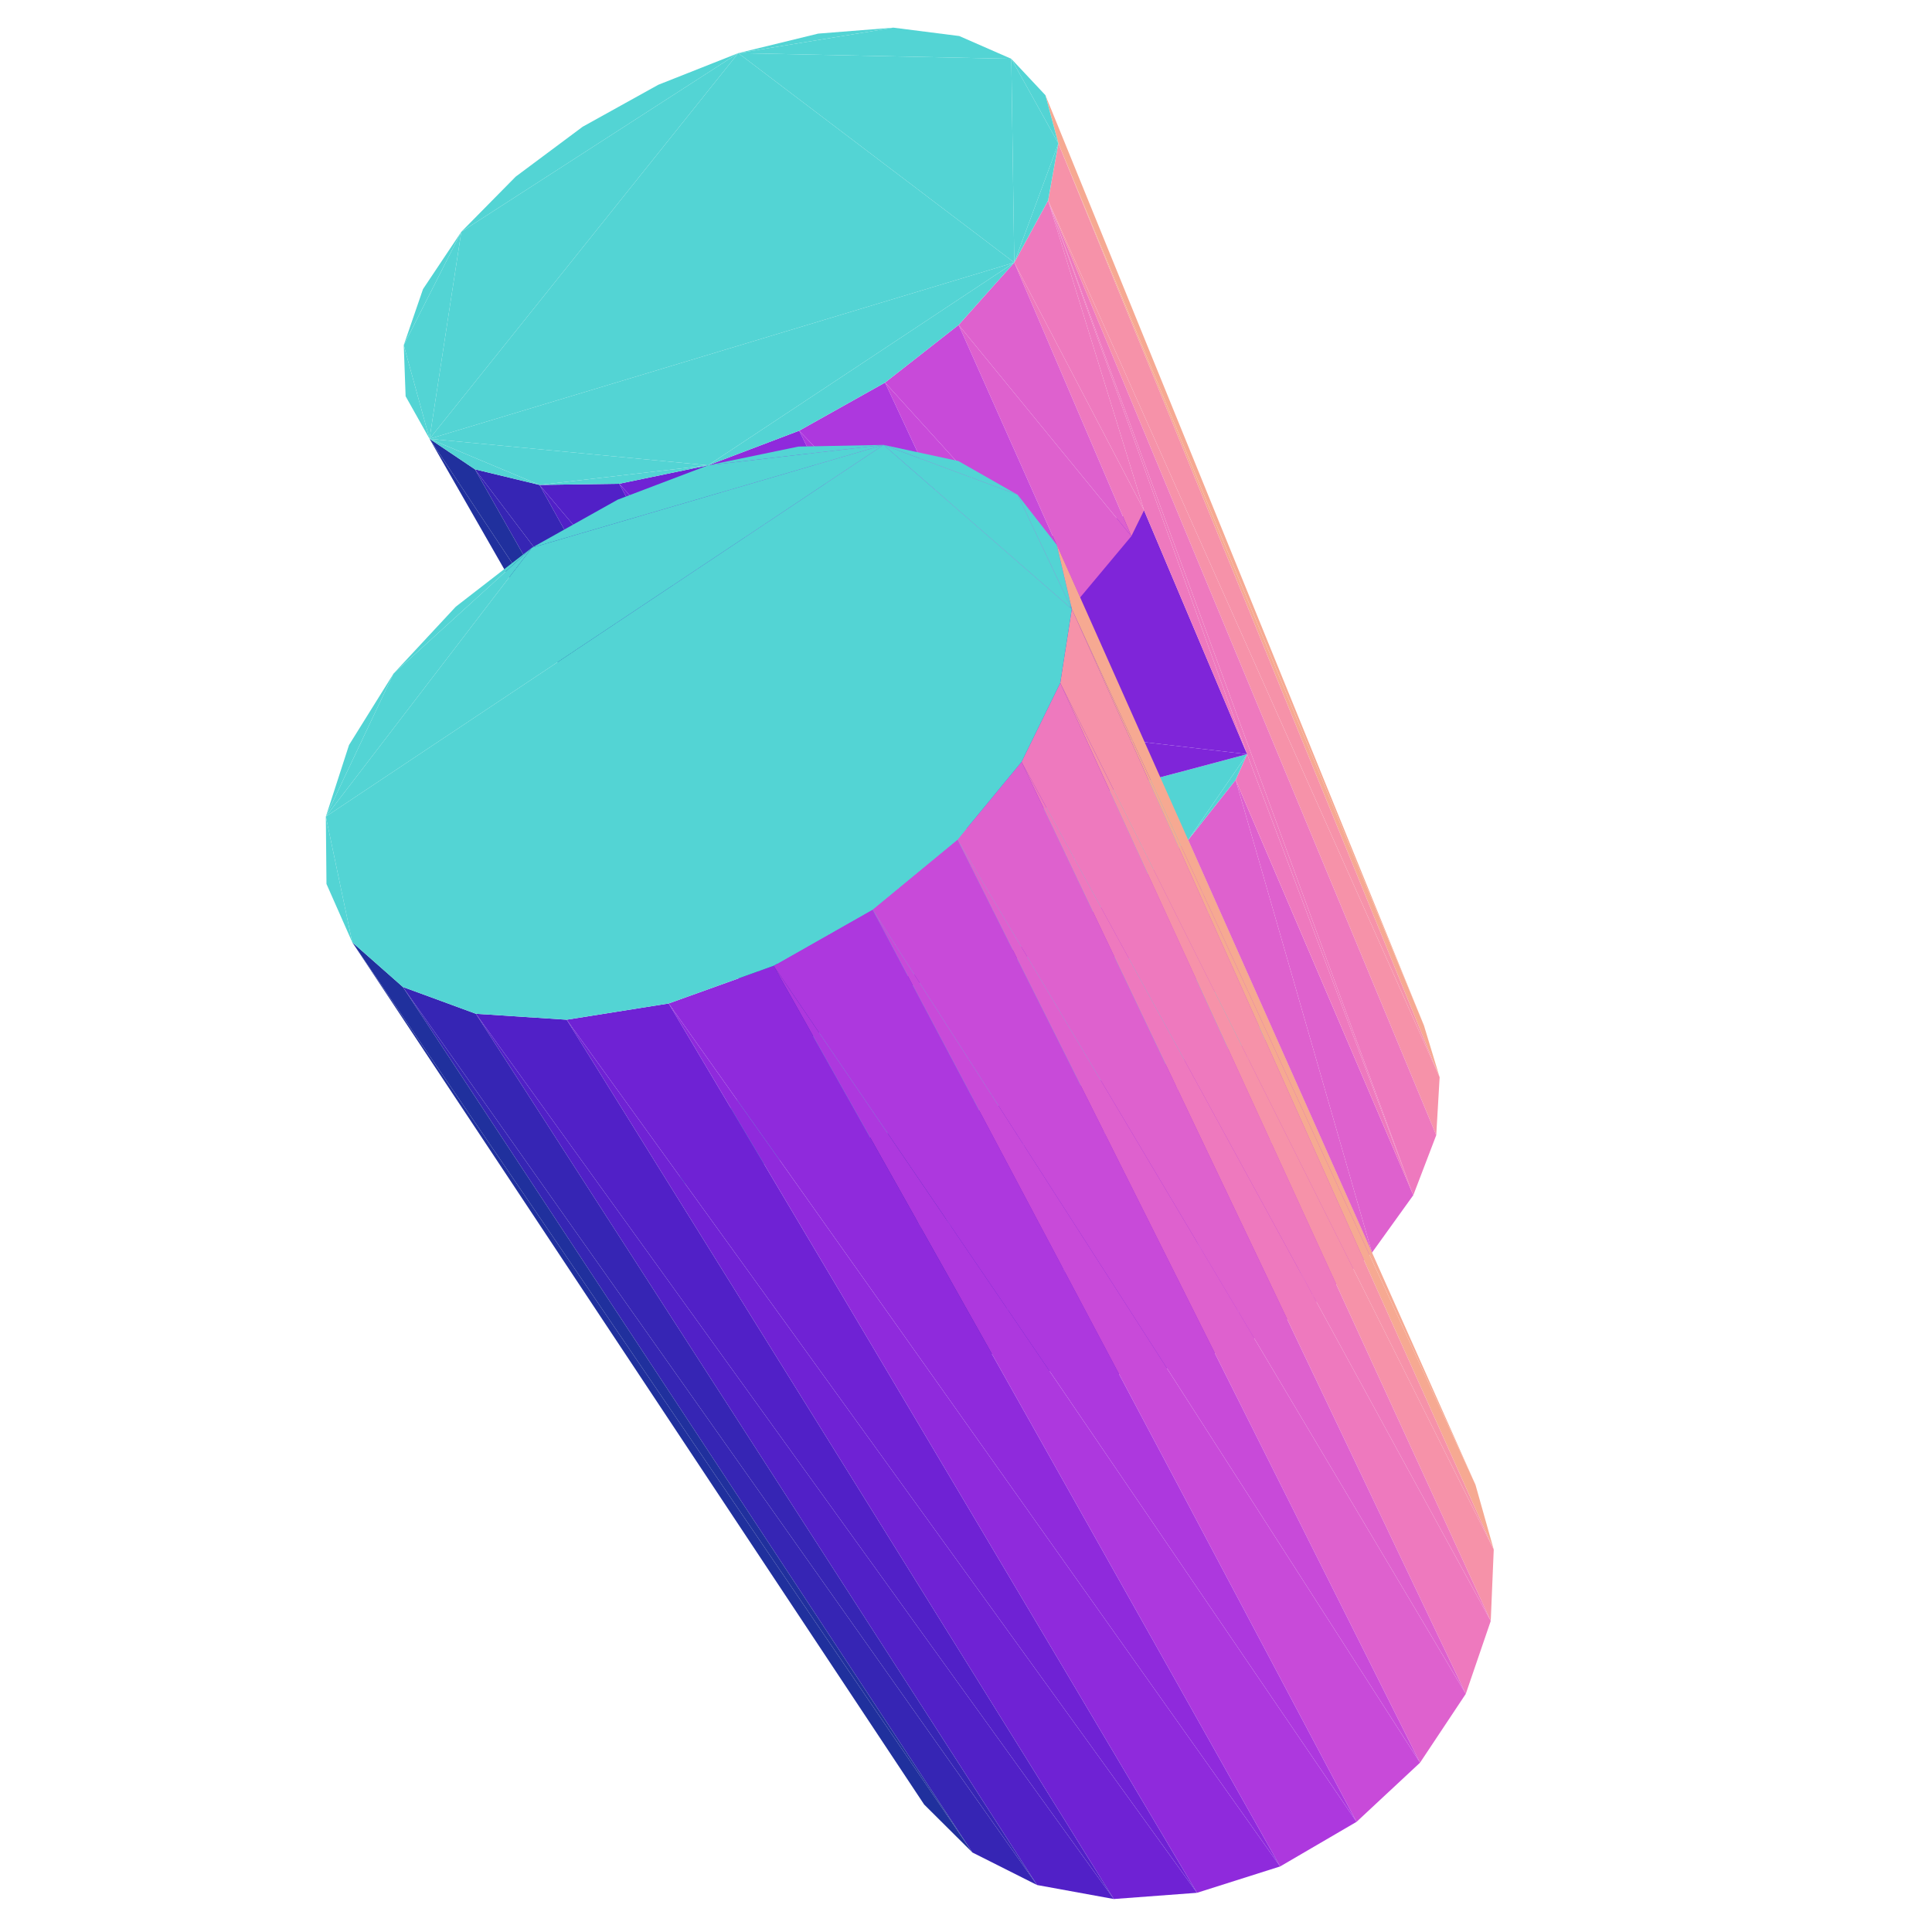
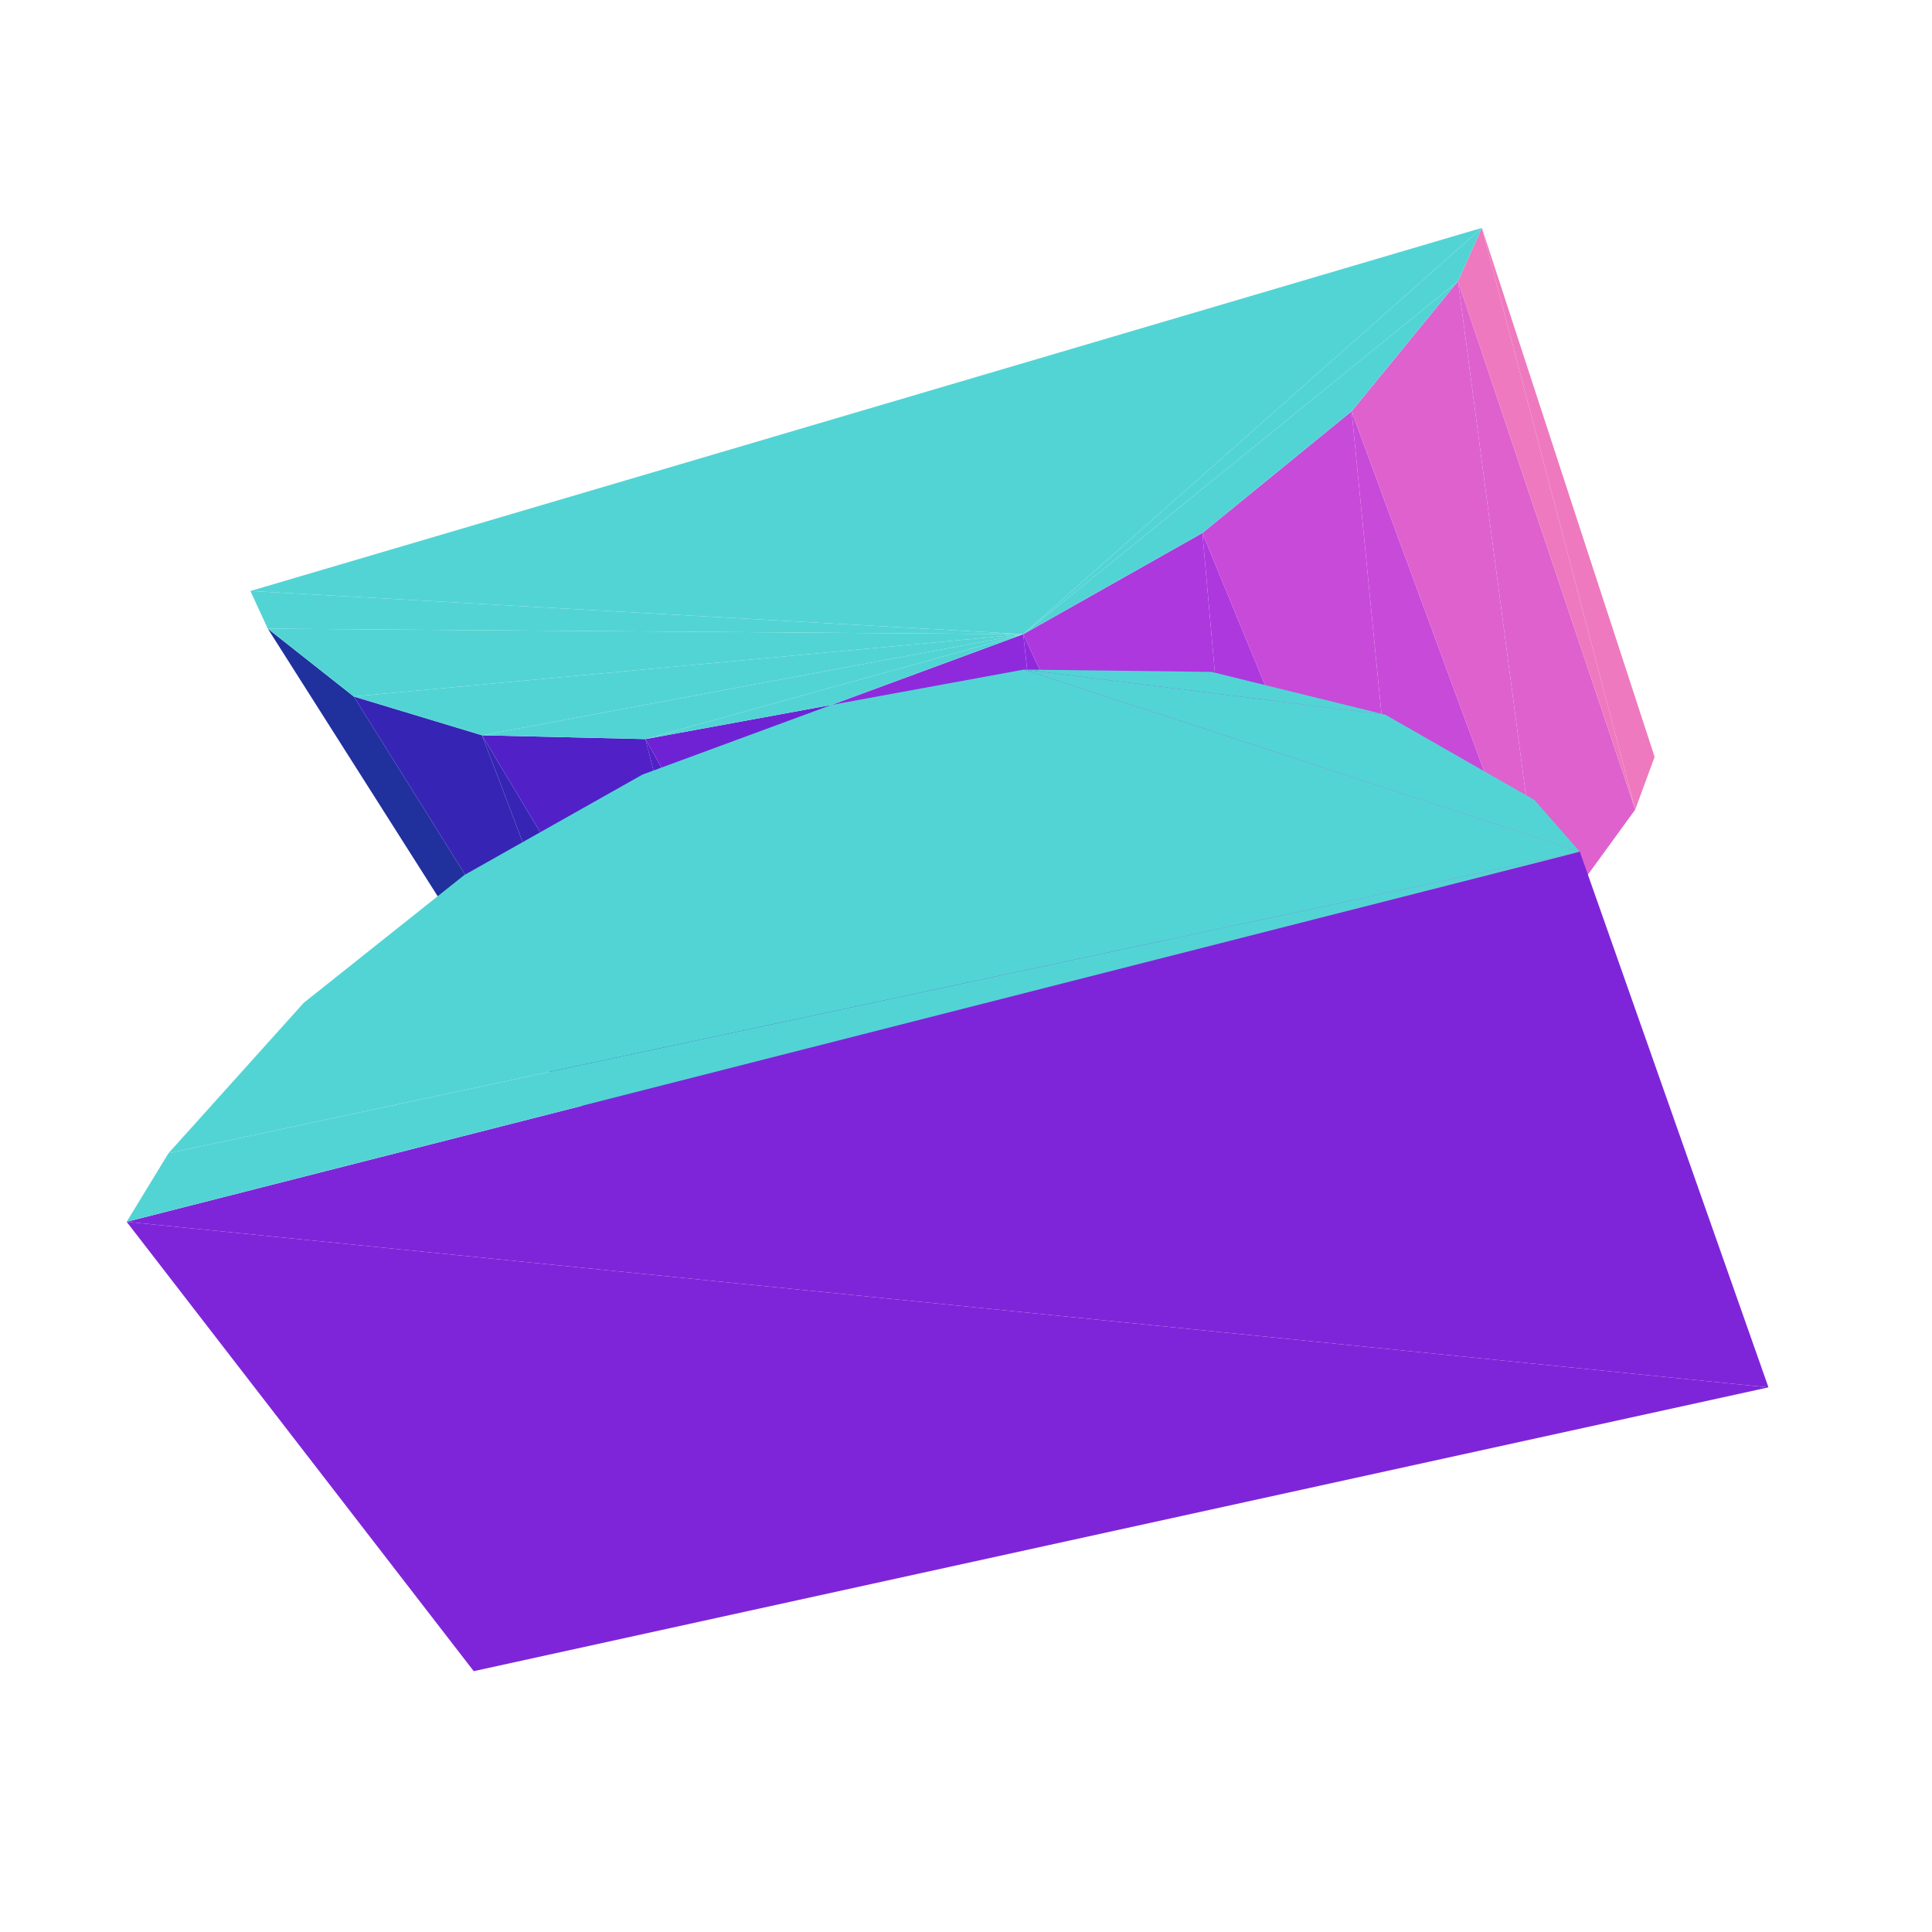
<svg xmlns="http://www.w3.org/2000/svg" viewBox="-250 -250 500 500" width="500" height="500">
-   <path d="M-9.727,88.918L1.487,98.321L-55.899,-2.933z" style="fill:rgb(32,48,157)" />
-   <path d="M1.487,98.321L16.468,104.288L-40.052,2.337z" style="fill:rgb(54,37,180)" />
-   <path d="M16.468,104.288L34.218,106.245L-20.954,3.421z" style="fill:rgb(81,32,199)" />
-   <path d="M105.068,74.186L115.768,59.303L69.781,-48.171z" style="fill:rgb(222,97,206)" />
-   <path d="M-55.899,-2.933L-67.454,-11.841L-9.727,88.918z" style="fill:rgb(32,48,157)" />
-   <path d="M34.218,106.245L53.441,103.928L1.0571906881218361e-14,0.104z" style="fill:rgb(111,34,212)" />
-   <path d="M90.326,87.25L105.068,74.186L57.487,-32.609z" style="fill:rgb(200,74,217)" />
-   <path d="M23.905,-212.889L122.576,28.789L118.516,15.383z" style="fill:rgb(246,169,146)" />
-   <path d="M53.441,103.928L72.652,97.436L21.173,-7.443z" style="fill:rgb(143,42,220)" />
-   <path d="M72.652,97.436L90.326,87.25L40.861,-18.651z" style="fill:rgb(173,56,222)" />
-   <path d="M-40.052,2.337L-55.899,-2.933L1.487,98.321z" style="fill:rgb(54,37,180)" />
-   <path d="M21.244,-198.117L121.701,43.78L122.576,28.789z" style="fill:rgb(246,146,169)" />
-   <path d="M-20.954,3.421L-40.052,2.337L16.468,104.288z" style="fill:rgb(81,32,199)" />
-   <path d="M72.755,-54.819L69.781,-48.171L115.768,59.303zM115.768,59.303L121.701,43.78L21.244,-198.117z" style="fill:rgb(238,121,190)" />
-   <path d="M69.781,-48.171L57.487,-32.609L105.068,74.186z" style="fill:rgb(222,97,206)" />
-   <path d="M1.0571906881218361e-14,0.104L-20.954,3.421L34.218,106.245z" style="fill:rgb(111,34,212)" />
-   <path d="M57.487,-32.609L40.861,-18.651L90.326,87.25z" style="fill:rgb(200,74,217)" />
-   <path d="M57.487,-32.609L-70.229,-16.763L-67.454,-11.841z" style="fill:rgb(83,212,212)" />
-   <path d="M21.173,-7.443L1.0571906881218361e-14,0.104L53.441,103.928z" style="fill:rgb(143,42,220)" />
-   <path d="M40.861,-18.651L21.173,-7.443L72.652,97.436z" style="fill:rgb(173,56,222)" />
-   <path d="M57.487,-32.609L-67.454,-11.841L-55.899,-2.933zM57.487,-32.609L72.755,-54.819L-70.229,-16.763z" style="fill:rgb(83,212,212)" />
-   <path d="M-103.855,-75.458L-70.229,-16.763L72.755,-54.819z" style="fill:rgb(127,37,217)" />
-   <path d="M57.487,-32.609L-55.899,-2.933L-40.052,2.337zM57.487,-32.609L69.781,-48.171L72.755,-54.819z" style="fill:rgb(83,212,212)" />
-   <path d="M72.755,-54.819L115.768,59.303L21.244,-198.117z" style="fill:rgb(238,121,190)" />
-   <path d="M57.487,-32.609L-40.052,2.337L-20.954,3.421zM-58.939,-236.252L-79.641,-228.056L-99.207,-217.2zM-58.939,-236.252L-99.207,-217.2L-130.616,-190.011zM57.487,-32.609L-20.954,3.421L1.0571906881218361e-14,0.104zM-99.207,-217.2L-116.539,-204.284L-130.616,-190.011zM2.0558138986526455e-14,0.104L-21.038,7.603L-40.683,18.777z" style="fill:rgb(83,212,212)" />
-   <path d="M118.516,15.383L20.558,-225.359L23.905,-212.889z" style="fill:rgb(246,169,146)" />
-   <path d="M57.487,-32.609L1.0571906881218361e-14,0.104L21.173,-7.443zM57.487,-32.609L21.173,-7.443L40.861,-18.651zM-18.791,-242.844L-38.258,-241.301L-58.939,-236.252zM2.0558138986526455e-14,0.104L-40.683,18.777L-71.478,49.553zM-40.683,18.777L-57.834,33.015L-71.478,49.553z" style="fill:rgb(83,212,212)" />
-   <path d="M72.755,-54.819L46.082,-117.937L-103.855,-75.458z" style="fill:rgb(127,37,217)" />
-   <path d="M41.518,-2.21L21.259,-3.261L2.0558138986526455e-14,0.104z" style="fill:rgb(83,212,212)" />
-   <path d="M122.576,28.789L23.905,-212.889L21.244,-198.117z" style="fill:rgb(246,146,169)" />
-   <path d="M59.536,3.338L2.0558138986526455e-14,0.104L-71.478,49.553zM11.727,-234.777L-18.791,-242.844L-58.939,-236.252zM59.536,3.338L41.518,-2.21L2.0558138986526455e-14,0.104zM-130.616,-190.011L-140.525,-175.181L-145.508,-160.679zM-58.939,-236.252L-130.616,-190.011L-138.838,-136.435zM11.727,-234.777L-1.741,-240.675L-18.791,-242.844zM-71.478,49.553L-75.282,56.935L78.191,18.884z" style="fill:rgb(83,212,212)" />
-   <path d="M-138.838,-136.435L-101.153,-70.659L-89.474,-62.174z" style="fill:rgb(32,48,157)" />
-   <path d="M-71.478,49.553L78.191,18.884L59.536,3.338zM-130.616,-190.011L-145.508,-160.679L-138.838,-136.435z" style="fill:rgb(83,212,212)" />
-   <path d="M21.244,-198.117L46.082,-117.937L72.755,-54.819z" style="fill:rgb(238,121,190)" />
-   <path d="M78.191,18.884L74.095,13.225L59.536,3.338zM12.493,-182.054L11.727,-234.777L-58.939,-236.252z" style="fill:rgb(83,212,212)" />
-   <path d="M-127.087,-128.54L-89.474,-62.174L-73.188,-57.435z" style="fill:rgb(54,37,180)" />
-   <path d="M-145.508,-160.679L-145.026,-147.446L-138.838,-136.435z" style="fill:rgb(83,212,212)" />
-   <path d="M27.382,-92.401L136.58,151.022L131.85,134.249z" style="fill:rgb(246,169,146)" />
-   <path d="M-158.835,-6.134L-10.829,217.01L1.658,229.423z" style="fill:rgb(32,48,157)" />
-   <path d="M12.493,-182.054L-58.939,-236.252L-138.838,-136.435zM23.905,-212.889L20.558,-225.359L11.727,-234.777z" style="fill:rgb(83,212,212)" />
-   <path d="M-89.474,-62.174L-127.087,-128.54L-138.838,-136.435z" style="fill:rgb(32,48,157)" />
-   <path d="M-110.369,-124.502L-73.188,-57.435L-53.353,-56.962z" style="fill:rgb(81,32,199)" />
-   <path d="M12.493,-182.054L42.795,-111.238L46.082,-117.937z" style="fill:rgb(238,121,190)" />
-   <path d="M24.391,-73.235L135.804,169.501L136.58,151.022z" style="fill:rgb(246,146,169)" />
-   <path d="M-145.743,5.421L1.658,229.423L18.388,237.841z" style="fill:rgb(54,37,180)" />
-   <path d="M-1.904,-165.912L29.527,-95.366L42.795,-111.238z" style="fill:rgb(222,97,206)" />
-   <path d="M-89.755,-124.804L-53.353,-56.962L-31.419,-60.936z" style="fill:rgb(111,34,212)" />
-   <path d="M-73.188,-57.435L-110.369,-124.502L-127.087,-128.54z" style="fill:rgb(54,37,180)" />
-   <path d="M12.493,-182.054L23.905,-212.889L11.727,-234.777z" style="fill:rgb(83,212,212)" />
-   <path d="M-20.953,-150.991L11.77,-80.934L29.527,-95.366z" style="fill:rgb(200,74,217)" />
-   <path d="M21.244,-198.117L12.493,-182.054L46.082,-117.937z" style="fill:rgb(238,121,190)" />
-   <path d="M-66.75,-129.576L-31.419,-60.936L-9.108,-69.134z" style="fill:rgb(143,42,220)" />
-   <path d="M-43.173,-138.535L-9.108,-69.134L11.77,-80.934z" style="fill:rgb(173,56,222)" />
-   <path d="M14.373,-52.81L129.346,188.371L135.804,169.501z" style="fill:rgb(238,121,190)" />
-   <path d="M-126.848,12.359L18.388,237.841L38.25,241.464z" style="fill:rgb(81,32,199)" />
-   <path d="M-138.838,-136.435L-127.087,-128.54L-110.369,-124.502z" style="fill:rgb(83,212,212)" />
-   <path d="M-53.353,-56.962L-89.755,-124.804L-110.369,-124.502z" style="fill:rgb(81,32,199)" />
-   <path d="M42.795,-111.238L12.493,-182.054L-1.904,-165.912z" style="fill:rgb(222,97,206)" />
-   <path d="M12.493,-182.054L21.244,-198.117L23.905,-212.889z" style="fill:rgb(83,212,212)" />
-   <path d="M-2.194,-32.709L117.503,206.183L129.346,188.371z" style="fill:rgb(222,97,206)" />
-   <path d="M-103.341,13.9L38.25,241.464L59.785,239.855z" style="fill:rgb(111,34,212)" />
-   <path d="M-138.838,-136.435L-110.369,-124.502L-66.75,-129.576z" style="fill:rgb(83,212,212)" />
-   <path d="M-31.419,-60.936L-66.75,-129.576L-89.755,-124.804z" style="fill:rgb(111,34,212)" />
-   <path d="M-138.838,-136.435L-66.75,-129.576L12.493,-182.054z" style="fill:rgb(83,212,212)" />
-   <path d="M29.527,-95.366L-1.904,-165.912L-20.953,-150.991zM-24.163,-14.603L101.072,221.493L117.503,206.183z" style="fill:rgb(200,74,217)" />
-   <path d="M-76.949,9.698L59.785,239.855L81.305,233.031zM-9.108,-69.134L-43.173,-138.535L-66.75,-129.576z" style="fill:rgb(143,42,220)" />
-   <path d="M11.77,-80.934L-20.953,-150.991L-43.173,-138.535zM-49.797,-0.054L81.305,233.031L101.072,221.493z" style="fill:rgb(173,56,222)" />
-   <path d="M-110.369,-124.502L-89.755,-124.804L-66.75,-129.576zM-20.953,-150.991L-1.904,-165.912L12.493,-182.054zM-66.75,-129.576L-20.953,-150.991L12.493,-182.054zM-66.75,-129.576L-90.158,-120.681L-112.324,-108.266zM-66.75,-129.576L-43.173,-138.535L-20.953,-150.991zM-112.324,-108.266L-132.038,-92.994L-148.165,-75.661zM-21.333,-134.859L-66.75,-129.576L-112.324,-108.266z" style="fill:rgb(83,212,212)" />
-   <path d="M131.85,134.249L23.491,-108.975L27.382,-92.401z" style="fill:rgb(246,169,146)" />
-   <path d="M-21.333,-134.859L-43.37,-134.426L-66.75,-129.576zM-112.324,-108.266L-148.165,-75.661L-165.673,-38.665z" style="fill:rgb(83,212,212)" />
-   <path d="M1.658,229.423L-145.743,5.421L-158.835,-6.134z" style="fill:rgb(32,48,157)" />
-   <path d="M-21.333,-134.859L-112.324,-108.266L-165.673,-38.665z" style="fill:rgb(83,212,212)" />
-   <path d="M136.58,151.022L27.382,-92.401L24.391,-73.235z" style="fill:rgb(246,146,169)" />
-   <path d="M-148.165,-75.661L-159.671,-57.198L-165.673,-38.665zM13.367,-121.953L-1.981,-130.688L-21.333,-134.859z" style="fill:rgb(83,212,212)" />
-   <path d="M18.388,237.841L-126.848,12.359L-145.743,5.421z" style="fill:rgb(54,37,180)" />
-   <path d="M135.804,169.501L24.391,-73.235L14.373,-52.81z" style="fill:rgb(238,121,190)" />
-   <path d="M38.25,241.464L-103.341,13.9L-126.848,12.359z" style="fill:rgb(81,32,199)" />
-   <path d="M129.346,188.371L14.373,-52.81L-2.194,-32.709z" style="fill:rgb(222,97,206)" />
-   <path d="M27.382,-92.401L13.367,-121.953L-21.333,-134.859z" style="fill:rgb(83,212,212)" />
-   <path d="M59.785,239.855L-76.949,9.698L-103.341,13.9z" style="fill:rgb(111,34,212)" />
-   <path d="M117.503,206.183L-2.194,-32.709L-24.163,-14.603z" style="fill:rgb(200,74,217)" />
-   <path d="M-165.673,-38.665L-165.508,-21.233L-158.835,-6.134z" style="fill:rgb(83,212,212)" />
-   <path d="M81.305,233.031L-49.797,-0.054L-76.949,9.698z" style="fill:rgb(143,42,220)" />
-   <path d="M101.072,221.493L-24.163,-14.603L-49.797,-0.054z" style="fill:rgb(173,56,222)" />
-   <path d="M-24.163,-14.603L-21.333,-134.859L-165.673,-38.665zM27.382,-92.401L23.491,-108.975L13.367,-121.953zM-165.673,-38.665L-158.835,-6.134L-126.848,12.359zM-24.163,-14.603L27.382,-92.401L-21.333,-134.859zM-158.835,-6.134L-145.743,5.421L-126.848,12.359zM-165.673,-38.665L-126.848,12.359L-24.163,-14.603zM14.373,-52.81L24.391,-73.235L27.382,-92.401zM-24.163,-14.603L14.373,-52.81L27.382,-92.401zM-126.848,12.359L-103.341,13.9L-76.949,9.698zM-126.848,12.359L-76.949,9.698L-24.163,-14.603zM-24.163,-14.603L-2.194,-32.709L14.373,-52.81zM-76.949,9.698L-49.797,-0.054L-24.163,-14.603z" style="fill:rgb(83,212,212)" />
+   <path d="M-105.578,31.003L-83.484,50.205L-158.452,-69.751zM-158.452,-69.751L-180.69,-87.294L-105.578,31.003z" style="fill:rgb(32,48,157)" />
+   <path d="M-83.484,50.205L-51.929,62.387L-125.248,-59.709z" style="fill:rgb(54,37,180)" />
+   <path d="M173.197,-40.48L178.215,-54.122L133.503,-191.023z" style="fill:rgb(238,121,190)" />
+   <path d="M-51.929,62.387L-12.822,65.943L-82.963,-58.726z" style="fill:rgb(81,32,199)" />
+   <path d="M149.664,-8.116L173.197,-40.48L127.334,-177.238z" style="fill:rgb(222,97,206)" />
+   <path d="M-125.248,-59.709L-158.452,-69.751L-83.484,50.205z" style="fill:rgb(54,37,180)" />
+   <path d="M-12.822,65.943L30.826,59.991L-34.832,-67.566z" style="fill:rgb(111,34,212)" />
+   <path d="M116.045,21.213L149.664,-8.116L99.803,-143.566z" style="fill:rgb(200,74,217)" />
+   <path d="M30.826,59.991L75.167,44.662L14.818,-85.87z" style="fill:rgb(143,42,220)" />
+   <path d="M75.167,44.662L116.045,21.213L61.181,-112.065z" style="fill:rgb(173,56,222)" />
+   <path d="M-82.963,-58.726L-125.248,-59.709L-51.929,62.387z" style="fill:rgb(81,32,199)" />
+   <path d="M14.818,-85.87L-185.197,-97.048L-180.69,-87.294z" style="fill:rgb(83,212,212)" />
+   <path d="M133.503,-191.023L127.334,-177.238L173.197,-40.48z" style="fill:rgb(238,121,190)" />
+   <path d="M14.818,-85.87L-180.69,-87.294L-158.452,-69.751z" style="fill:rgb(83,212,212)" />
+   <path d="M127.334,-177.238L99.803,-143.566L149.664,-8.116z" style="fill:rgb(222,97,206)" />
+   <path d="M-34.832,-67.566L-82.963,-58.726L-12.822,65.943z" style="fill:rgb(111,34,212)" />
+   <path d="M14.818,-85.87L133.503,-191.023L-185.197,-97.048z" style="fill:rgb(83,212,212)" />
+   <path d="M99.803,-143.566L61.181,-112.065L116.045,21.213z" style="fill:rgb(200,74,217)" />
+   <path d="M14.818,-85.87L-34.832,-67.566L30.826,59.991z" style="fill:rgb(143,42,220)" />
+   <path d="M14.818,-85.87L-158.452,-69.751L-125.248,-59.709z" style="fill:rgb(83,212,212)" />
+   <path d="M61.181,-112.065L14.818,-85.87L75.167,44.662z" style="fill:rgb(173,56,222)" />
+   <path d="M14.818,-85.87L127.334,-177.238L133.503,-191.023zM14.818,-85.87L-125.248,-59.709L-82.963,-58.726z" style="fill:rgb(83,212,212)" />
+   <path d="M-217.221,66.199L-127.401,182.496L207.678,109.049z" style="fill:rgb(127,37,217)" />
+   <path d="M14.818,-85.87L99.803,-143.566L127.334,-177.238zM-34.832,-67.566L-83.739,-49.535L-129.867,-23.519zM14.818,-85.87L-82.963,-58.726L-34.832,-67.566zM14.818,-85.87L61.181,-112.065L99.803,-143.566zM14.96,-76.71L-34.832,-67.566L-129.867,-23.519zM-129.867,-23.519L-171.383,9.517L-206.409,48.471zM108.535,-65.031L63.548,-76.115L14.96,-76.71zM14.96,-76.71L-129.867,-23.519L158.855,-29.59zM-129.867,-23.519L-206.409,48.471L158.855,-29.59z" style="fill:rgb(83,212,212)" />
+   <path d="M207.678,109.049L158.855,-29.59L-217.221,66.199z" style="fill:rgb(127,37,217)" />
+   <path d="M-206.409,48.471L-217.221,66.199L158.855,-29.59zM158.855,-29.59L108.535,-65.031L14.96,-76.71zM158.855,-29.59L147.127,-42.955L108.535,-65.031z" style="fill:rgb(83,212,212)" />
</svg>
